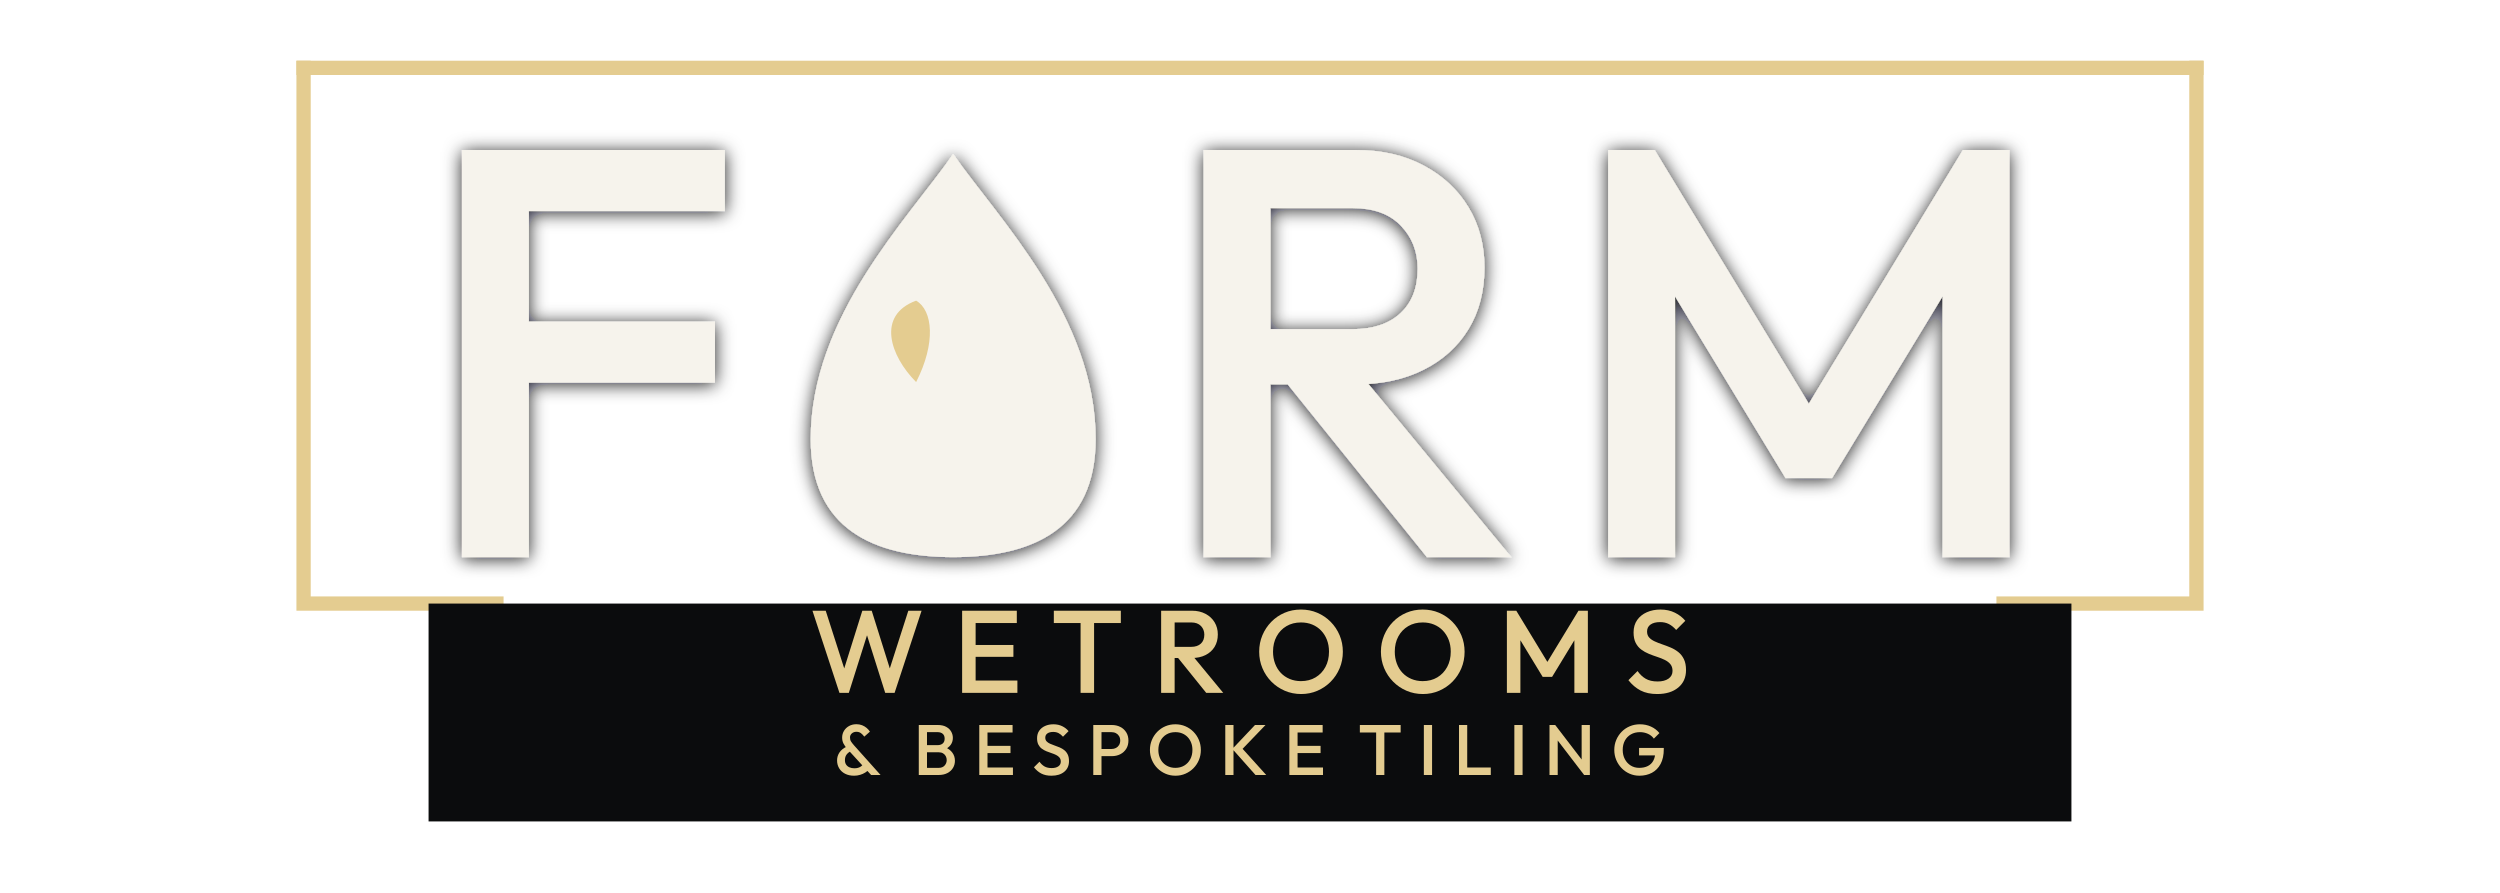
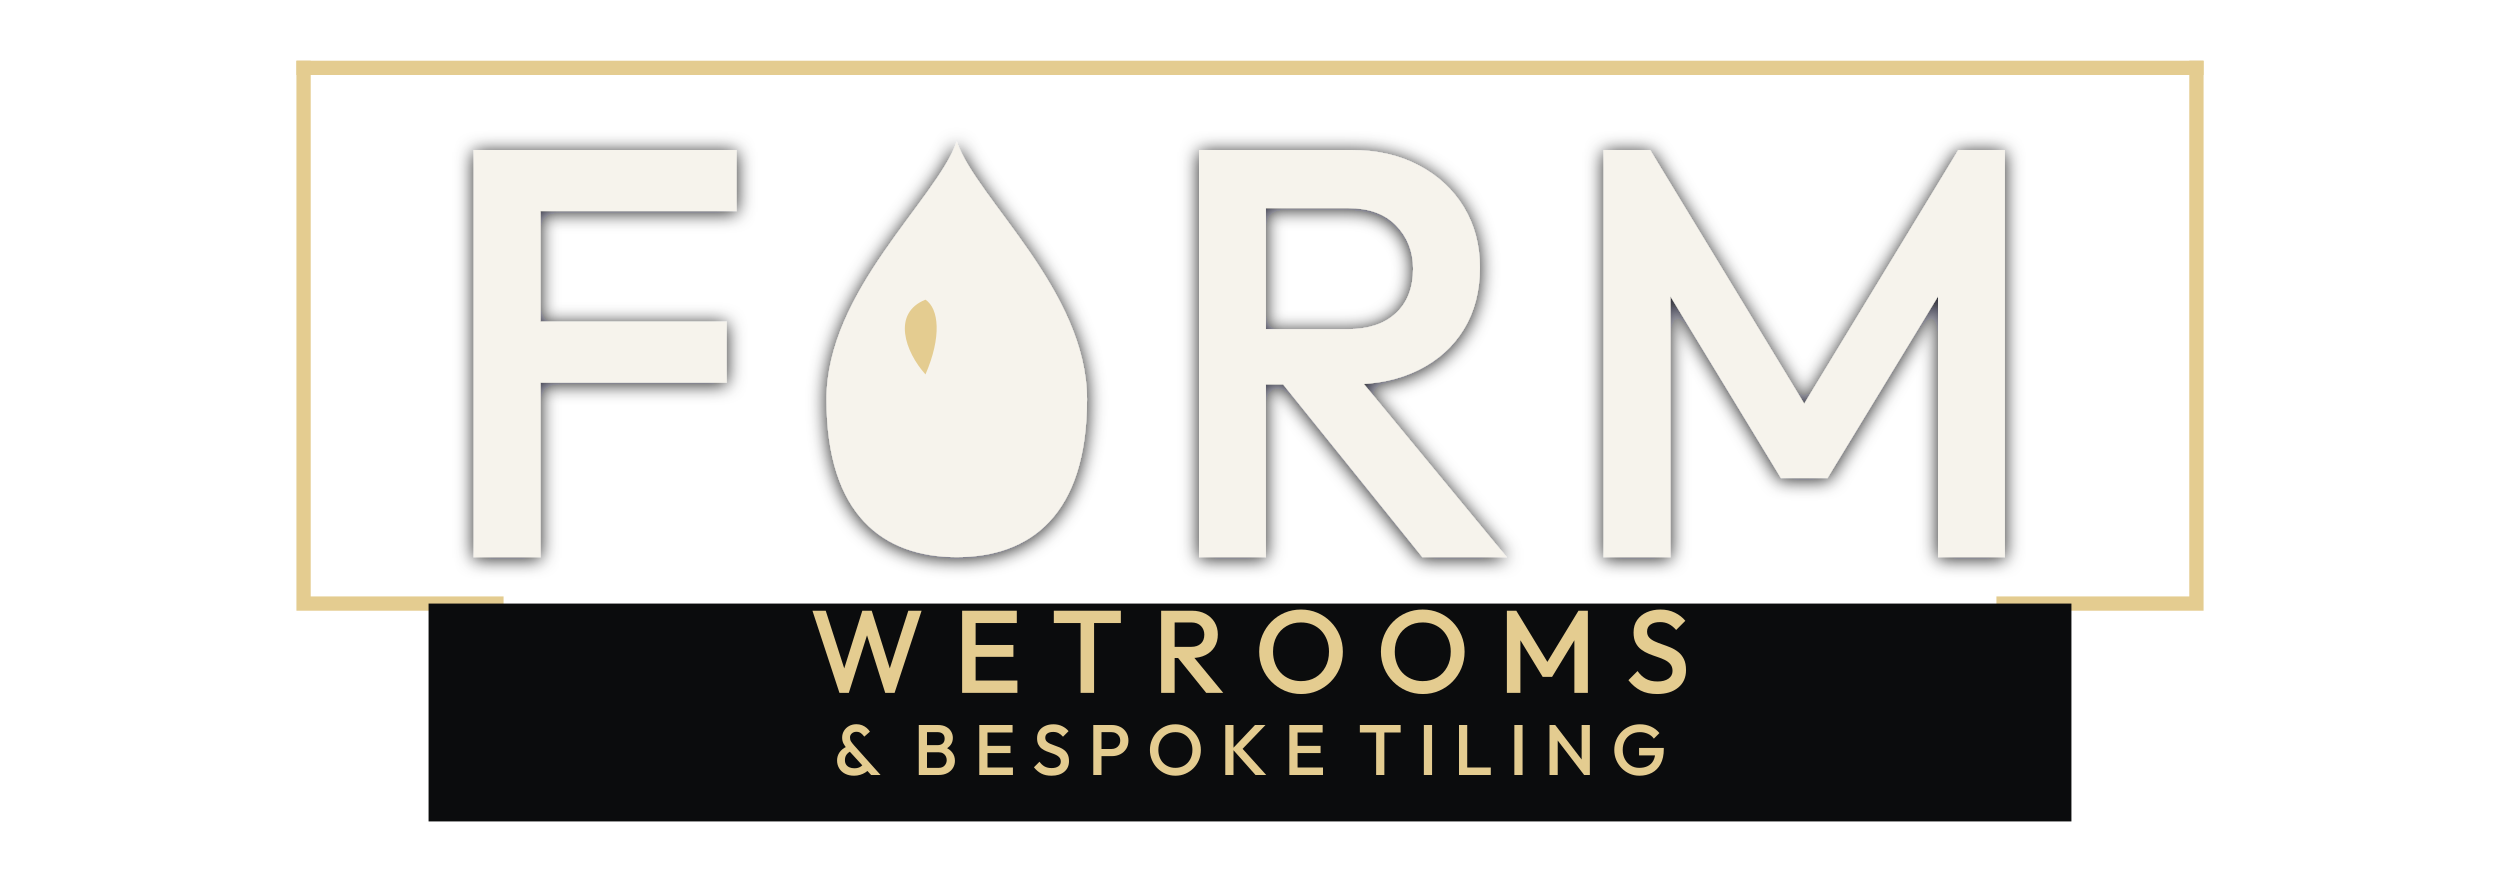
<svg xmlns="http://www.w3.org/2000/svg" viewBox="0 0 1400 500" role="img" aria-labelledby="title desc">
  <defs>
    <filter id="halo" x="-25%" y="-35%" width="150%" height="170%">
      <feDropShadow dx="0" dy="1" stdDeviation="5" flood-color="#050607" flood-opacity=".88" />
    </filter>
  </defs>
  <rect width="1400" height="500" fill="none" />
  <g fill="none" stroke="#e4cc90" stroke-width="8" stroke-linecap="square">
    <path d="M170 38 H1230" />
    <path d="M170 38 V338 H278" />
    <path d="M1230 38 V338 H1122" />
  </g>
  <g filter="url(#halo)">
-     <path fill="#f6f3ec" d="M258.697 312.0V84.0H296.154V312.0ZM284.429 214.286V180.086H400.383V214.286ZM284.429 118.2V84.0H405.92V118.2Z" />
-     <path fill="#f6f3ec" d="M 533.78,86.28 C 508.24,122.76 453.98,177.48 453.98,245.88 C 453.98,296.04 489.09,312.00 533.78,312.00 C 578.47,312.00 613.58,296.04 613.58,245.88 C 613.58,177.48 559.31,122.76 533.78,86.28 Z" />
-     <path fill="#e4cc90" d="M 513.03,168.36 C 490.69,176.57 498.51,199.37 513.03,213.96 C 524.20,192.07 522.41,173.83 513.03,168.36 Z" />
-     <path fill="#f6f3ec" d="M699.743 215.263V184.32H757.394Q774.657 184.32 784.266 175.363Q793.874 166.406 793.874 150.446Q793.874 136.114 784.429 126.343Q774.983 116.571 757.72 116.571H699.743V84.0H759.349Q780.846 84.0 797.131 92.631Q813.417 101.263 822.374 116.083Q831.331 130.903 831.331 149.794Q831.331 169.663 822.374 184.32Q813.417 198.977 797.131 207.12Q780.846 215.263 759.349 215.263ZM674.011 312.0V84.0H711.469V312.0ZM799.086 312.0 719.286 212.983 754.137 200.28 846.314 312.0Z" />
-     <path fill="#f6f3ec" d="M900.56 312.0V84.0H926.617L1021.4 240.017H1004.463L1099.246 84.0H1125.303V312.0H1087.846V149.794L1096.314 152.074L1025.96 267.703H999.903L929.549 152.074L938.017 149.794V312.0Z" />
+     <path fill="#f6f3ec" d="M265.26 312.00V84.00H302.71V312.00ZM290.99 214.29V180.09H406.94V214.29ZM290.99 118.20V84.00H412.48V118.20Z" />
+     <path fill="#f6f3ec" d="M 535.78,79.44 C 524.10,112.00 462.82,163.16 462.82,223.63 C 462.82,288.74 494.92,312.00 535.78,312.00 C 576.63,312.00 608.74,288.74 608.74,223.63 C 608.74,163.16 547.45,112.00 535.78,79.44 Z" />
+     <path fill="#e4cc90" d="M 518.27,167.81 C 499.30,175.35 506.88,197.12 518.27,209.67 C 527.37,188.74 525.85,172.84 518.27,167.81 Z" />
+     <path fill="#f6f3ec" d="M697.18 215.26V184.32H754.83Q772.10 184.32 781.71 175.36Q791.31 166.41 791.31 150.45Q791.31 136.11 781.87 126.34Q772.42 116.57 755.16 116.57H697.18V84.00H756.79Q778.29 84.00 794.57 92.63Q810.86 101.26 819.81 116.08Q828.77 130.90 828.77 149.79Q828.77 169.66 819.81 184.32Q810.86 198.98 794.57 207.12Q778.29 215.26 756.79 215.26ZM671.45 312.00V84.00H708.91V312.00ZM796.53 312.00 716.73 212.98 751.58 200.28 843.75 312.00Z" />
+     <path fill="#f6f3ec" d="M898.00 312.00V84.00H924.06L1018.84 240.02H1001.90L1096.69 84.00H1122.74V312.00H1085.29V149.79L1093.75 152.07L1023.40 267.70H997.34L926.99 152.07L935.46 149.79V312.00Z" />
  </g>
  <rect x="240" y="338" width="920" height="122" fill="#0b0c0d" />
  <g>
-     <path fill="#e4cc90" d="M470.087 388.0 454.973 342.0H462.399L473.767 377.42H471.796L482.901 342.0H488.159L499.264 377.42H497.293L508.661 342.0H516.087L500.973 388.0H495.716L484.544 352.646H486.516L475.344 388.0Z" />
-     <path fill="#e4cc90" d="M538.79 388.0V342.0H546.347V388.0ZM543.981 388.0V381.1H569.741V388.0ZM543.981 367.826V361.189H567.507V367.826ZM543.981 348.9V342.0H569.413V348.9Z" />
-     <path fill="#e4cc90" d="M605.127 388.0V343.314H612.684V388.0ZM590.144 348.9V342.0H627.667V348.9Z" />
-     <path fill="#e4cc90" d="M655.43 368.483V362.24H667.061Q670.544 362.24 672.483 360.433Q674.421 358.626 674.421 355.406Q674.421 352.514 672.516 350.543Q670.61 348.571 667.127 348.571H655.43V342.0H667.456Q671.793 342.0 675.079 343.741Q678.364 345.483 680.171 348.473Q681.979 351.463 681.979 355.274Q681.979 359.283 680.171 362.24Q678.364 365.197 675.079 366.84Q671.793 368.483 667.456 368.483ZM650.239 388.0V342.0H657.796V388.0ZM675.473 388.0 659.373 368.023 666.404 365.46 685.001 388.0Z" />
-     <path fill="#e4cc90" d="M728.667 388.657Q723.739 388.657 719.467 386.817Q715.196 384.977 711.976 381.724Q708.756 378.471 706.949 374.167Q705.141 369.863 705.141 364.934Q705.141 360.006 706.949 355.734Q708.756 351.463 711.943 348.21Q715.13 344.957 719.369 343.15Q723.607 341.343 728.536 341.343Q733.464 341.343 737.703 343.15Q741.941 344.957 745.161 348.21Q748.381 351.463 750.189 355.767Q751.996 360.071 751.996 365.0Q751.996 369.929 750.189 374.233Q748.381 378.537 745.194 381.757Q742.007 384.977 737.769 386.817Q733.53 388.657 728.667 388.657ZM728.536 381.429Q733.201 381.429 736.717 379.326Q740.233 377.223 742.237 373.51Q744.241 369.797 744.241 364.934Q744.241 361.32 743.091 358.33Q741.941 355.34 739.839 353.139Q737.736 350.937 734.877 349.754Q732.019 348.571 728.536 348.571Q723.936 348.571 720.42 350.641Q716.904 352.711 714.9 356.391Q712.896 360.071 712.896 364.934Q712.896 368.549 714.046 371.604Q715.196 374.66 717.266 376.829Q719.336 378.997 722.227 380.213Q725.119 381.429 728.536 381.429Z" />
-     <path fill="#e4cc90" d="M796.844 388.657Q791.916 388.657 787.644 386.817Q783.373 384.977 780.153 381.724Q776.933 378.471 775.126 374.167Q773.319 369.863 773.319 364.934Q773.319 360.006 775.126 355.734Q776.933 351.463 780.12 348.21Q783.307 344.957 787.546 343.15Q791.784 341.343 796.713 341.343Q801.641 341.343 805.88 343.15Q810.119 344.957 813.339 348.21Q816.559 351.463 818.366 355.767Q820.173 360.071 820.173 365.0Q820.173 369.929 818.366 374.233Q816.559 378.537 813.371 381.757Q810.184 384.977 805.946 386.817Q801.707 388.657 796.844 388.657ZM796.713 381.429Q801.379 381.429 804.894 379.326Q808.41 377.223 810.414 373.51Q812.419 369.797 812.419 364.934Q812.419 361.32 811.269 358.33Q810.119 355.34 808.016 353.139Q805.913 350.937 803.054 349.754Q800.196 348.571 796.713 348.571Q792.113 348.571 788.597 350.641Q785.081 352.711 783.077 356.391Q781.073 360.071 781.073 364.934Q781.073 368.549 782.223 371.604Q783.373 374.66 785.443 376.829Q787.513 378.997 790.404 380.213Q793.296 381.429 796.713 381.429Z" />
-     <path fill="#e4cc90" d="M843.861 388.0V342.0H849.119L868.241 373.477H864.824L883.947 342.0H889.204V388.0H881.647V355.274L883.356 355.734L869.161 379.063H863.904L849.71 355.734L851.419 355.274V388.0Z" />
-     <path fill="#e4cc90" d="M928.007 388.657Q922.553 388.657 918.741 386.686Q914.93 384.714 911.907 380.903L917.033 375.777Q918.939 378.537 921.567 380.081Q924.196 381.626 928.27 381.626Q932.081 381.626 934.349 380.049Q936.616 378.471 936.616 375.711Q936.616 373.411 935.433 371.966Q934.25 370.52 932.311 369.567Q930.373 368.614 928.04 367.859Q925.707 367.103 923.374 366.15Q921.041 365.197 919.103 363.751Q917.164 362.306 915.981 360.006Q914.799 357.706 914.799 354.157Q914.799 350.083 916.803 347.224Q918.807 344.366 922.224 342.854Q925.641 341.343 929.847 341.343Q934.381 341.343 937.963 343.117Q941.544 344.891 943.779 347.651L938.653 352.777Q936.681 350.543 934.546 349.459Q932.41 348.374 929.65 348.374Q926.233 348.374 924.294 349.754Q922.356 351.134 922.356 353.631Q922.356 355.734 923.539 357.016Q924.721 358.297 926.66 359.184Q928.599 360.071 930.931 360.86Q933.264 361.649 935.597 362.634Q937.93 363.62 939.869 365.164Q941.807 366.709 942.99 369.14Q944.173 371.571 944.173 375.251Q944.173 381.429 939.803 385.043Q935.433 388.657 928.007 388.657Z" />
-     <path fill="#e4cc90" d="M487.84 434.0 474.56 419.48Q473.08 417.84 472.34 416.36Q471.6 414.88 471.6 413.08Q471.6 410.96 472.64 409.26Q473.68 407.56 475.48 406.56Q477.28 405.56 479.6 405.56Q481.36 405.56 482.8 406.14Q484.24 406.72 485.34 407.66Q486.44 408.6 487.16 409.72L484.0 412.52Q483.12 411.32 482.1 410.56Q481.08 409.8 479.6 409.8Q478.08 409.8 477.04 410.7Q476.0 411.6 476.0 412.96Q476.0 414.32 476.56 415.2Q477.12 416.08 478.12 417.24L493.12 434.0ZM478.28 434.4Q475.4 434.4 473.26 433.3Q471.12 432.2 469.94 430.26Q468.76 428.32 468.76 425.84Q468.76 423.32 470.14 421.32Q471.52 419.32 474.2 418.08L476.24 420.76Q474.76 421.56 473.96 422.74Q473.16 423.92 473.16 425.72Q473.16 427.16 473.82 428.16Q474.48 429.16 475.68 429.7Q476.88 430.24 478.44 430.24Q480.48 430.24 481.82 429.4Q483.16 428.56 483.84 427.4L486.72 430.76Q485.88 431.8 484.56 432.62Q483.24 433.44 481.64 433.92Q480.04 434.4 478.28 434.4Z" />
-     <path fill="#e4cc90" d="M517.68 434.0V430.0H525.72Q527.84 430.0 529.0 428.68Q530.16 427.36 530.16 425.64Q530.16 424.48 529.64 423.48Q529.12 422.48 528.12 421.88Q527.12 421.28 525.72 421.28H517.68V417.28H525.04Q526.84 417.28 527.92 416.36Q529.0 415.44 529.0 413.64Q529.0 411.84 527.92 410.92Q526.84 410.0 525.04 410.0H517.68V406.0H525.16Q528.0 406.0 529.88 407.04Q531.76 408.08 532.68 409.72Q533.6 411.36 533.6 413.24Q533.6 415.44 532.38 417.12Q531.16 418.8 528.8 419.84L529.16 418.4Q531.8 419.48 533.28 421.44Q534.76 423.4 534.76 426.04Q534.76 428.2 533.7 430.0Q532.64 431.8 530.58 432.9Q528.52 434.0 525.52 434.0ZM514.52 434.0V406.0H519.12V434.0Z" />
-     <path fill="#e4cc90" d="M548.4 434.0V406.0H553V434.0ZM551.56 434.0V429.8H567.24V434.0ZM551.56 421.72V417.68H565.88V421.72ZM551.56 410.2V406.0H567.04V410.2Z" />
-     <path fill="#e4cc90" d="M588.8 434.4Q585.48 434.4 583.16 433.2Q580.84 432.0 579 429.68L582.12 426.56Q583.28 428.24 584.88 429.18Q586.48 430.12 588.96 430.12Q591.28 430.12 592.66 429.16Q594.04 428.2 594.04 426.52Q594.04 425.12 593.32 424.24Q592.6 423.36 591.42 422.78Q590.24 422.2 588.82 421.74Q587.4 421.28 585.98 420.7Q584.56 420.12 583.38 419.24Q582.2 418.36 581.48 416.96Q580.76 415.56 580.76 413.4Q580.76 410.92 581.98 409.18Q583.2 407.44 585.28 406.52Q587.36 405.6 589.92 405.6Q592.68 405.6 594.86 406.68Q597.04 407.76 598.4 409.44L595.28 412.56Q594.08 411.2 592.78 410.54Q591.48 409.88 589.8 409.88Q587.72 409.88 586.54 410.72Q585.36 411.56 585.36 413.08Q585.36 414.36 586.08 415.14Q586.8 415.92 587.98 416.46Q589.16 417.0 590.58 417.48Q592 417.96 593.42 418.56Q594.84 419.16 596.02 420.1Q597.2 421.04 597.92 422.52Q598.64 424.0 598.64 426.24Q598.64 430.0 595.98 432.2Q593.32 434.4 588.8 434.4Z" />
-     <path fill="#e4cc90" d="M615.4 423.44V419.44H622.4Q623.84 419.44 624.94 418.86Q626.04 418.28 626.68 417.22Q627.32 416.16 627.32 414.72Q627.32 413.28 626.68 412.22Q626.04 411.16 624.94 410.58Q623.84 410.0 622.4 410.0H615.4V406.0H622.64Q625.28 406.0 627.38 407.08Q629.48 408.16 630.7 410.12Q631.92 412.08 631.92 414.72Q631.92 417.36 630.7 419.32Q629.48 421.28 627.38 422.36Q625.28 423.44 622.64 423.44ZM612.24 434.0V406.0H616.84V434.0Z" />
-     <path fill="#e4cc90" d="M658.28 434.4Q655.28 434.4 652.68 433.28Q650.08 432.16 648.12 430.18Q646.16 428.2 645.06 425.58Q643.96 422.96 643.96 419.96Q643.96 416.96 645.06 414.36Q646.16 411.76 648.1 409.78Q650.04 407.8 652.62 406.7Q655.2 405.6 658.2 405.6Q661.2 405.6 663.78 406.7Q666.36 407.8 668.32 409.78Q670.28 411.76 671.38 414.38Q672.48 417.0 672.48 420.0Q672.48 423.0 671.38 425.62Q670.28 428.24 668.34 430.2Q666.4 432.16 663.82 433.28Q661.24 434.4 658.28 434.4ZM658.2 430.0Q661.04 430.0 663.18 428.72Q665.32 427.44 666.54 425.18Q667.76 422.92 667.76 419.96Q667.76 417.76 667.06 415.94Q666.36 414.12 665.08 412.78Q663.8 411.44 662.06 410.72Q660.32 410.0 658.2 410.0Q655.4 410.0 653.26 411.26Q651.12 412.52 649.9 414.76Q648.68 417.0 648.68 419.96Q648.68 422.16 649.38 424.02Q650.08 425.88 651.34 427.2Q652.6 428.52 654.36 429.26Q656.12 430.0 658.2 430.0Z" />
-     <path fill="#e4cc90" d="M703.08 434.0 690.12 419.4 702.8 406.0H708.68L694.68 420.56V418.04L709.08 434.0ZM686.16 434.0V406.0H690.76V434.0Z" />
-     <path fill="#e4cc90" d="M722.04 434.0V406.0H726.64V434.0ZM725.2 434.0V429.8H740.88V434.0ZM725.2 421.72V417.68H739.52V421.72ZM725.2 410.2V406.0H740.68V410.2Z" />
-     <path fill="#e4cc90" d="M770.64 434.0V406.8H775.24V434.0ZM761.52 410.2V406.0H784.36V410.2Z" />
-     <path fill="#e4cc90" d="M797.36 434.0V406.0H801.96V434.0Z" />
-     <path fill="#e4cc90" d="M817.04 434.0V406.0H821.64V434.0ZM820.2 434.0V429.8H834.84V434.0Z" />
-     <path fill="#e4cc90" d="M848.04 434.0V406.0H852.64V434.0Z" />
-     <path fill="#e4cc90" d="M867.72 434.0V406.0H870.92L872.32 411.28V434.0ZM887.12 434.0 870.36 412.12 870.92 406.0 887.68 427.88ZM887.12 434.0 885.72 429.08V406.0H890.32V434.0Z" />
-     <path fill="#e4cc90" d="M918.04 434.4Q915.16 434.4 912.6 433.28Q910.04 432.16 908.12 430.18Q906.2 428.2 905.1 425.58Q904 422.96 904 419.96Q904 416.96 905.1 414.36Q906.2 411.76 908.14 409.78Q910.08 407.8 912.7 406.7Q915.32 405.6 918.36 405.6Q921.68 405.6 924.52 406.88Q927.36 408.16 929.28 410.52L926.16 413.64Q924.92 411.88 922.84 410.94Q920.76 410.0 918.36 410.0Q915.48 410.0 913.3 411.26Q911.12 412.52 909.92 414.76Q908.72 417.0 908.72 419.96Q908.72 422.92 909.94 425.18Q911.16 427.44 913.24 428.72Q915.32 430.0 917.96 430.0Q920.76 430.0 922.78 428.98Q924.8 427.96 925.88 425.94Q926.96 423.92 926.96 420.96L929.84 423.04H917.88V418.84H931.72V419.48Q931.72 424.48 929.94 427.8Q928.16 431.12 925.08 432.76Q922 434.4 918.04 434.4Z" />
+     <path fill="#e4cc90" d="M470.09 388.00 454.97 342.00H462.40L473.77 377.42H471.80L482.90 342.00H488.16L499.26 377.42H497.29L508.66 342.00H516.09L500.97 388.00H495.72L484.54 352.65H486.52L475.34 388.00Z" />
+     <path fill="#e4cc90" d="M538.79 388.00V342.00H546.35V388.00ZM543.98 388.00V381.10H569.74V388.00ZM543.98 367.83V361.19H567.51V367.83ZM543.98 348.90V342.00H569.41V348.90Z" />
+     <path fill="#e4cc90" d="M605.13 388.00V343.31H612.68V388.00ZM590.14 348.90V342.00H627.67V348.90Z" />
+     <path fill="#e4cc90" d="M655.43 368.48V362.24H667.06Q670.54 362.24 672.48 360.43Q674.42 358.63 674.42 355.41Q674.42 352.51 672.52 350.54Q670.61 348.57 667.13 348.57H655.43V342.00H667.46Q671.79 342.00 675.08 343.74Q678.36 345.48 680.17 348.47Q681.98 351.46 681.98 355.27Q681.98 359.28 680.17 362.24Q678.36 365.20 675.08 366.84Q671.79 368.48 667.46 368.48ZM650.24 388.00V342.00H657.80V388.00ZM675.47 388.00 659.37 368.02 666.40 365.46 685.00 388.00Z" />
+     <path fill="#e4cc90" d="M728.67 388.66Q723.74 388.66 719.47 386.82Q715.20 384.98 711.98 381.72Q708.76 378.47 706.95 374.17Q705.14 369.86 705.14 364.93Q705.14 360.01 706.95 355.73Q708.76 351.46 711.94 348.21Q715.13 344.96 719.37 343.15Q723.61 341.34 728.54 341.34Q733.46 341.34 737.70 343.15Q741.94 344.96 745.16 348.21Q748.38 351.46 750.19 355.77Q752.00 360.07 752.00 365.00Q752.00 369.93 750.19 374.23Q748.38 378.54 745.19 381.76Q742.01 384.98 737.77 386.82Q733.53 388.66 728.67 388.66ZM728.54 381.43Q733.20 381.43 736.72 379.33Q740.23 377.22 742.24 373.51Q744.24 369.80 744.24 364.93Q744.24 361.32 743.09 358.33Q741.94 355.34 739.84 353.14Q737.74 350.94 734.88 349.75Q732.02 348.57 728.54 348.57Q723.94 348.57 720.42 350.64Q716.90 352.71 714.90 356.39Q712.90 360.07 712.90 364.93Q712.90 368.55 714.05 371.60Q715.20 374.66 717.27 376.83Q719.34 379.00 722.23 380.21Q725.12 381.43 728.54 381.43Z" />
+     <path fill="#e4cc90" d="M796.84 388.66Q791.92 388.66 787.64 386.82Q783.37 384.98 780.15 381.72Q776.93 378.47 775.13 374.17Q773.32 369.86 773.32 364.93Q773.32 360.01 775.13 355.73Q776.93 351.46 780.12 348.21Q783.31 344.96 787.55 343.15Q791.78 341.34 796.71 341.34Q801.64 341.34 805.88 343.15Q810.12 344.96 813.34 348.21Q816.56 351.46 818.37 355.77Q820.17 360.07 820.17 365.00Q820.17 369.93 818.37 374.23Q816.56 378.54 813.37 381.76Q810.18 384.98 805.95 386.82Q801.71 388.66 796.84 388.66ZM796.71 381.43Q801.38 381.43 804.89 379.33Q808.41 377.22 810.41 373.51Q812.42 369.80 812.42 364.93Q812.42 361.32 811.27 358.33Q810.12 355.34 808.02 353.14Q805.91 350.94 803.05 349.75Q800.20 348.57 796.71 348.57Q792.11 348.57 788.60 350.64Q785.08 352.71 783.08 356.39Q781.07 360.07 781.07 364.93Q781.07 368.55 782.22 371.60Q783.37 374.66 785.44 376.83Q787.51 379.00 790.40 380.21Q793.30 381.43 796.71 381.43Z" />
+     <path fill="#e4cc90" d="M843.86 388.00V342.00H849.12L868.24 373.48H864.82L883.95 342.00H889.20V388.00H881.65V355.27L883.36 355.73L869.16 379.06H863.90L849.71 355.73L851.42 355.27V388.00Z" />
+     <path fill="#e4cc90" d="M928.01 388.66Q922.55 388.66 918.74 386.69Q914.93 384.71 911.91 380.90L917.03 375.78Q918.94 378.54 921.57 380.08Q924.20 381.63 928.27 381.63Q932.08 381.63 934.35 380.05Q936.62 378.47 936.62 375.71Q936.62 373.41 935.43 371.97Q934.25 370.52 932.31 369.57Q930.37 368.61 928.04 367.86Q925.71 367.10 923.37 366.15Q921.04 365.20 919.10 363.75Q917.16 362.31 915.98 360.01Q914.80 357.71 914.80 354.16Q914.80 350.08 916.80 347.22Q918.81 344.37 922.22 342.85Q925.64 341.34 929.85 341.34Q934.38 341.34 937.96 343.12Q941.54 344.89 943.78 347.65L938.65 352.78Q936.68 350.54 934.55 349.46Q932.41 348.37 929.65 348.37Q926.23 348.37 924.29 349.75Q922.36 351.13 922.36 353.63Q922.36 355.73 923.54 357.02Q924.72 358.30 926.66 359.18Q928.60 360.07 930.93 360.86Q933.26 361.65 935.60 362.63Q937.93 363.62 939.87 365.16Q941.81 366.71 942.99 369.14Q944.17 371.57 944.17 375.25Q944.17 381.43 939.80 385.04Q935.43 388.66 928.01 388.66Z" />
+     <path fill="#e4cc90" d="M487.84 434.00 474.56 419.48Q473.08 417.84 472.34 416.36Q471.60 414.88 471.60 413.08Q471.60 410.96 472.64 409.26Q473.68 407.56 475.48 406.56Q477.28 405.56 479.60 405.56Q481.36 405.56 482.80 406.14Q484.24 406.72 485.34 407.66Q486.44 408.60 487.16 409.72L484.00 412.52Q483.12 411.32 482.10 410.56Q481.08 409.80 479.60 409.80Q478.08 409.80 477.04 410.70Q476.00 411.60 476.00 412.96Q476.00 414.32 476.56 415.20Q477.12 416.08 478.12 417.24L493.12 434.00ZM478.28 434.40Q475.40 434.40 473.26 433.30Q471.12 432.20 469.94 430.26Q468.76 428.32 468.76 425.84Q468.76 423.32 470.14 421.32Q471.52 419.32 474.20 418.08L476.24 420.76Q474.76 421.56 473.96 422.74Q473.16 423.92 473.16 425.72Q473.16 427.16 473.82 428.16Q474.48 429.16 475.68 429.70Q476.88 430.24 478.44 430.24Q480.48 430.24 481.82 429.40Q483.16 428.56 483.84 427.40L486.72 430.76Q485.88 431.80 484.56 432.62Q483.24 433.44 481.64 433.92Q480.04 434.40 478.28 434.40Z" />
+     <path fill="#e4cc90" d="M517.68 434.00V430.00H525.72Q527.84 430.00 529.00 428.68Q530.16 427.36 530.16 425.64Q530.16 424.48 529.64 423.48Q529.12 422.48 528.12 421.88Q527.12 421.28 525.72 421.28H517.68V417.28H525.04Q526.84 417.28 527.92 416.36Q529.00 415.44 529.00 413.64Q529.00 411.84 527.92 410.92Q526.84 410.00 525.04 410.00H517.68V406.00H525.16Q528.00 406.00 529.88 407.04Q531.76 408.08 532.68 409.72Q533.60 411.36 533.60 413.24Q533.60 415.44 532.38 417.12Q531.16 418.80 528.80 419.84L529.16 418.40Q531.80 419.48 533.28 421.44Q534.76 423.40 534.76 426.04Q534.76 428.20 533.70 430.00Q532.64 431.80 530.58 432.90Q528.52 434.00 525.52 434.00ZM514.52 434.00V406.00H519.12V434.00Z" />
+     <path fill="#e4cc90" d="M548.40 434.00V406.00H553.00V434.00ZM551.56 434.00V429.80H567.24V434.00ZM551.56 421.72V417.68H565.88V421.72ZM551.56 410.20V406.00H567.04V410.20Z" />
+     <path fill="#e4cc90" d="M588.80 434.40Q585.48 434.40 583.16 433.20Q580.84 432.00 579.00 429.68L582.12 426.56Q583.28 428.24 584.88 429.18Q586.48 430.12 588.96 430.12Q591.28 430.12 592.66 429.16Q594.04 428.20 594.04 426.52Q594.04 425.12 593.32 424.24Q592.60 423.36 591.42 422.78Q590.24 422.20 588.82 421.74Q587.40 421.28 585.98 420.70Q584.56 420.12 583.38 419.24Q582.20 418.36 581.48 416.96Q580.76 415.56 580.76 413.40Q580.76 410.92 581.98 409.18Q583.20 407.44 585.28 406.52Q587.36 405.60 589.92 405.60Q592.68 405.60 594.86 406.68Q597.04 407.76 598.40 409.44L595.28 412.56Q594.08 411.20 592.78 410.54Q591.48 409.88 589.80 409.88Q587.72 409.88 586.54 410.72Q585.36 411.56 585.36 413.08Q585.36 414.36 586.08 415.14Q586.80 415.92 587.98 416.46Q589.16 417.00 590.58 417.48Q592.00 417.96 593.42 418.56Q594.84 419.16 596.02 420.10Q597.20 421.04 597.92 422.52Q598.64 424.00 598.64 426.24Q598.64 430.00 595.98 432.20Q593.32 434.40 588.80 434.40Z" />
+     <path fill="#e4cc90" d="M615.40 423.44V419.44H622.40Q623.84 419.44 624.94 418.86Q626.04 418.28 626.68 417.22Q627.32 416.16 627.32 414.72Q627.32 413.28 626.68 412.22Q626.04 411.16 624.94 410.58Q623.84 410.00 622.40 410.00H615.40V406.00H622.64Q625.28 406.00 627.38 407.08Q629.48 408.16 630.70 410.12Q631.92 412.08 631.92 414.72Q631.92 417.36 630.70 419.32Q629.48 421.28 627.38 422.36Q625.28 423.44 622.64 423.44ZM612.24 434.00V406.00H616.84V434.00Z" />
+     <path fill="#e4cc90" d="M658.28 434.40Q655.28 434.40 652.68 433.28Q650.08 432.16 648.12 430.18Q646.16 428.20 645.06 425.58Q643.96 422.96 643.96 419.96Q643.96 416.96 645.06 414.36Q646.16 411.76 648.10 409.78Q650.04 407.80 652.62 406.70Q655.20 405.60 658.20 405.60Q661.20 405.60 663.78 406.70Q666.36 407.80 668.32 409.78Q670.28 411.76 671.38 414.38Q672.48 417.00 672.48 420.00Q672.48 423.00 671.38 425.62Q670.28 428.24 668.34 430.20Q666.40 432.16 663.82 433.28Q661.24 434.40 658.28 434.40ZM658.20 430.00Q661.04 430.00 663.18 428.72Q665.32 427.44 666.54 425.18Q667.76 422.92 667.76 419.96Q667.76 417.76 667.06 415.94Q666.36 414.12 665.08 412.78Q663.80 411.44 662.06 410.72Q660.32 410.00 658.20 410.00Q655.40 410.00 653.26 411.26Q651.12 412.52 649.90 414.76Q648.68 417.00 648.68 419.96Q648.68 422.16 649.38 424.02Q650.08 425.88 651.34 427.20Q652.60 428.52 654.36 429.26Q656.12 430.00 658.20 430.00Z" />
+     <path fill="#e4cc90" d="M703.08 434.00 690.12 419.40 702.80 406.00H708.68L694.68 420.56V418.04L709.08 434.00ZM686.16 434.00V406.00H690.76V434.00Z" />
+     <path fill="#e4cc90" d="M722.04 434.00V406.00H726.64V434.00ZM725.20 434.00V429.80H740.88V434.00ZM725.20 421.72V417.68H739.52V421.72ZM725.20 410.20V406.00H740.68V410.20Z" />
+     <path fill="#e4cc90" d="M770.64 434.00V406.80H775.24V434.00ZM761.52 410.20V406.00H784.36V410.20Z" />
+     <path fill="#e4cc90" d="M797.36 434.00V406.00H801.96V434.00Z" />
+     <path fill="#e4cc90" d="M817.04 434.00V406.00H821.64V434.00ZM820.20 434.00V429.80H834.84V434.00Z" />
+     <path fill="#e4cc90" d="M848.04 434.00V406.00H852.64V434.00Z" />
+     <path fill="#e4cc90" d="M867.72 434.00V406.00H870.92L872.32 411.28V434.00ZM887.12 434.00 870.36 412.12 870.92 406.00 887.68 427.88ZM887.12 434.00 885.72 429.08V406.00H890.32V434.00Z" />
+     <path fill="#e4cc90" d="M918.04 434.40Q915.16 434.40 912.60 433.28Q910.04 432.16 908.12 430.18Q906.20 428.20 905.10 425.58Q904.00 422.96 904.00 419.96Q904.00 416.96 905.10 414.36Q906.20 411.76 908.14 409.78Q910.08 407.80 912.70 406.70Q915.32 405.60 918.36 405.60Q921.68 405.60 924.52 406.88Q927.36 408.16 929.28 410.52L926.16 413.64Q924.92 411.88 922.84 410.94Q920.76 410.00 918.36 410.00Q915.48 410.00 913.30 411.26Q911.12 412.52 909.92 414.76Q908.72 417.00 908.72 419.96Q908.72 422.92 909.94 425.18Q911.16 427.44 913.24 428.72Q915.32 430.00 917.96 430.00Q920.76 430.00 922.78 428.98Q924.80 427.96 925.88 425.94Q926.96 423.92 926.96 420.96L929.84 423.04H917.88V418.84H931.72V419.48Q931.72 424.48 929.94 427.80Q928.16 431.12 925.08 432.76Q922.00 434.40 918.04 434.40Z" />
  </g>
</svg>
